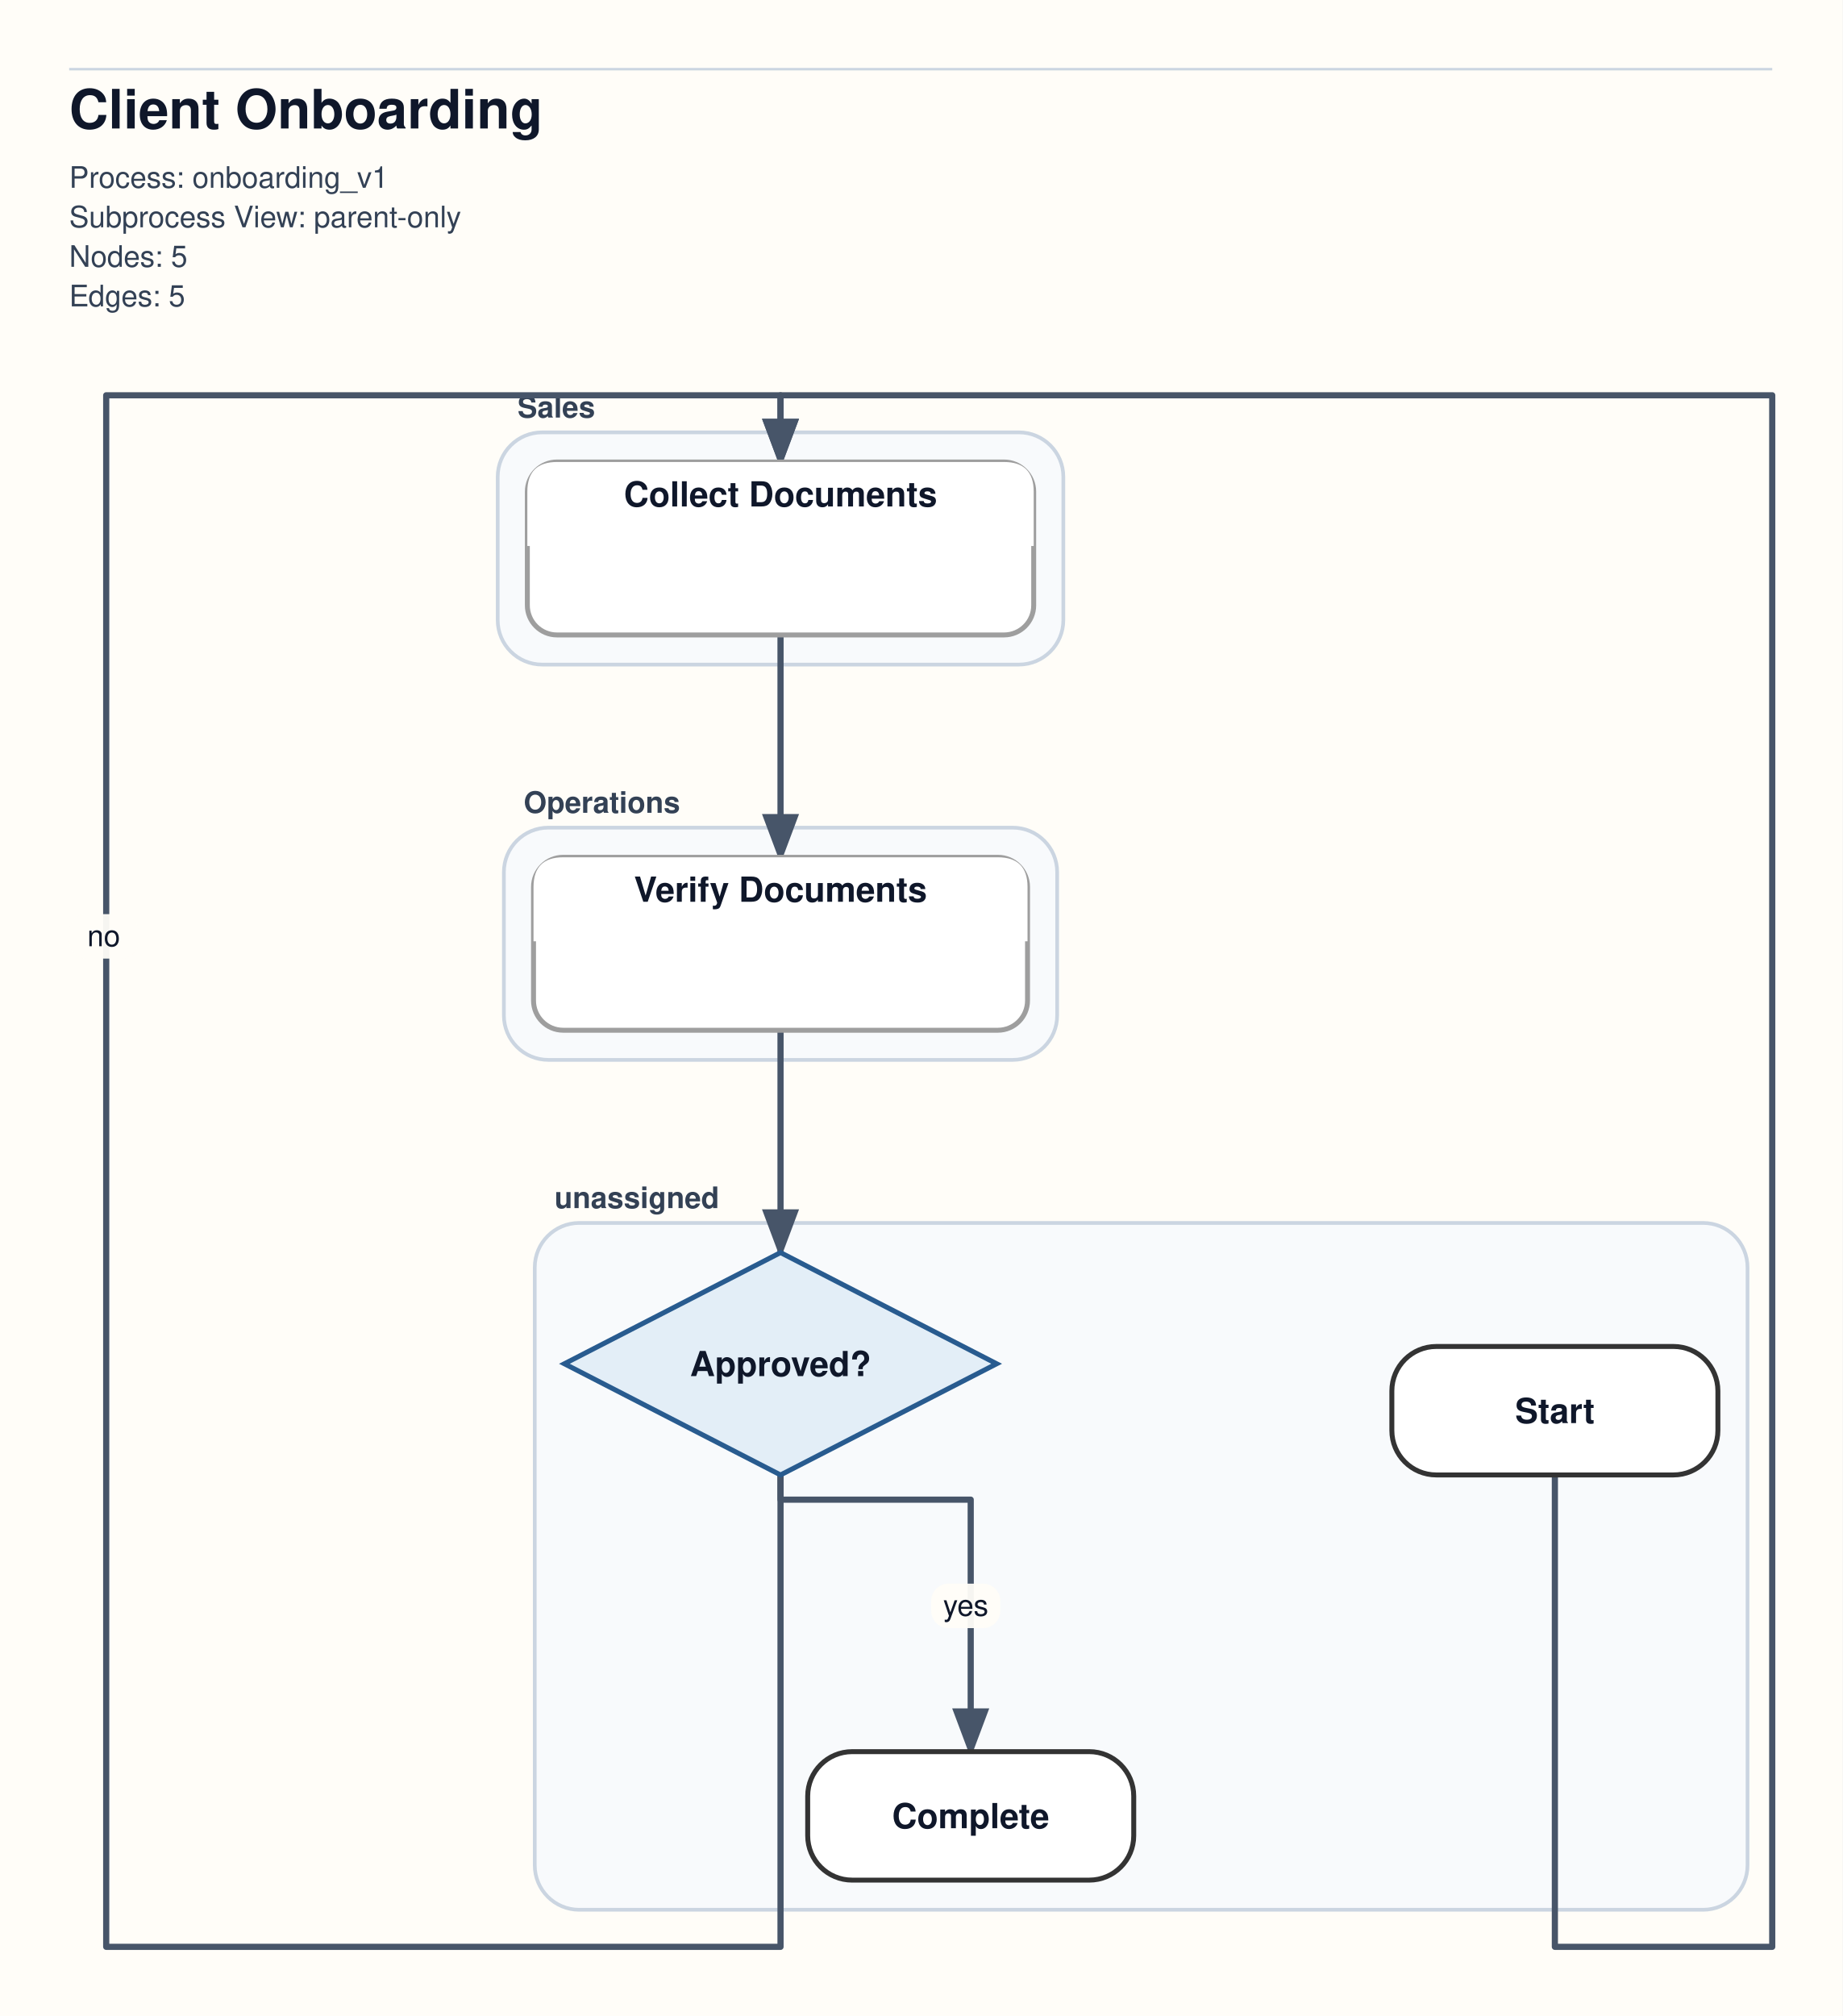
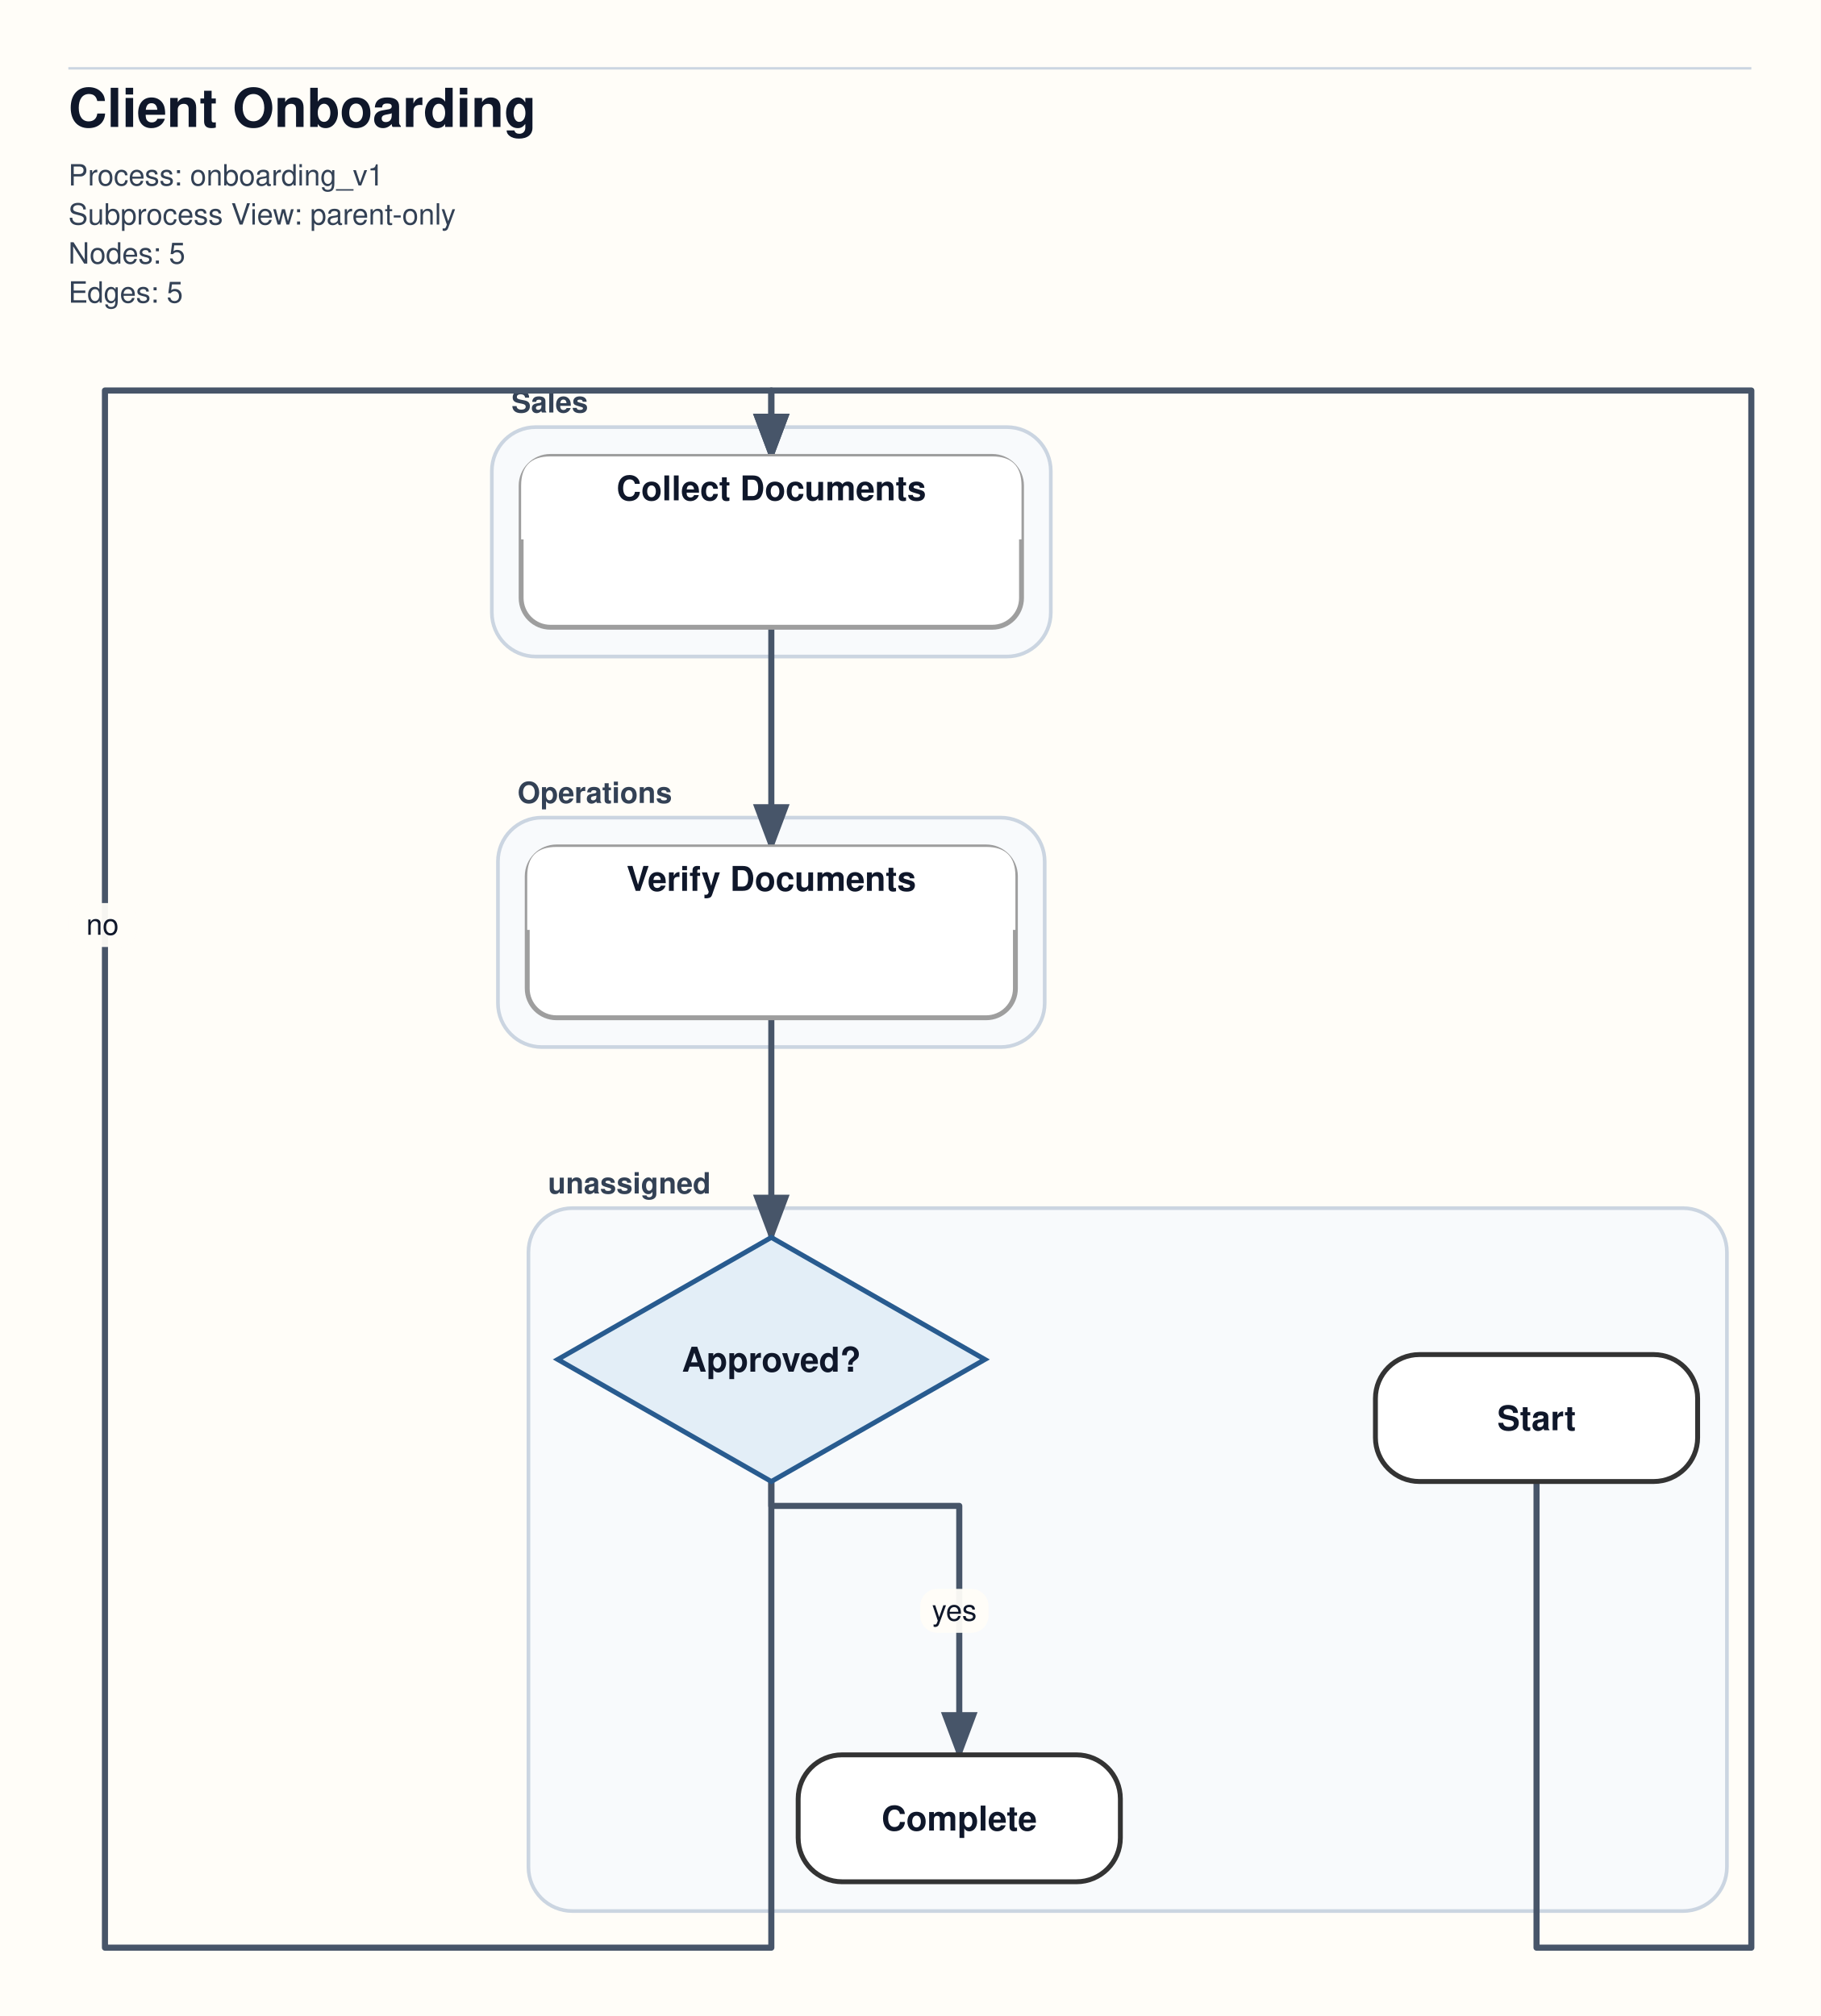
- <svg xmlns="http://www.w3.org/2000/svg" width="746" height="816" viewBox="0 0 746 816" data-flo-artifact-kind="svg" data-flo-backend="svg" data-flo-diagram="sppm" data-flo-layout-engine="elk" role="img" aria-labelledby="flo-svg-title flo-svg-description" data-sppm-publication-page-id="main-p1">
+ <svg xmlns="http://www.w3.org/2000/svg" width="746" height="826" viewBox="0 0 746 826" data-flo-artifact-kind="svg" data-flo-backend="svg" data-flo-diagram="sppm" data-flo-layout-engine="elk" role="img" aria-labelledby="flo-svg-title flo-svg-description" data-sppm-publication-page-id="main-p1">
  <defs>
    <marker id="flo-sppm-arrow" markerWidth="8" markerHeight="6" refX="7" refY="3" orient="auto" markerUnits="strokeWidth">
      <path d="M0,0 L8,3 L0,6 z" fill="#475569" />
    </marker>
    <marker id="flo-sppm-rework-arrow" markerWidth="8" markerHeight="6" refX="7" refY="3" orient="auto" markerUnits="strokeWidth">
      <path d="M0,0 L8,3 L0,6 z" fill="#b91c1c" />
    </marker>
  </defs>
  <rect width="100%" height="100%" fill="#fffdf8" />
  <g data-sppm-publication-band="header">
    <line x1="28.0" y1="28.0" x2="717.5" y2="28.0" stroke="#cbd5e1" stroke-width="1" />
    <text x="28.0" y="52.0" font-family="Helvetica" font-size="22" font-weight="700" fill="#0f172a">Client Onboarding</text>
    <text x="28.0" y="76.0" font-family="Helvetica" font-size="12" fill="#334155">Process: onboarding_v1</text>
    <text x="28.0" y="92.0" font-family="Helvetica" font-size="12" fill="#334155">Subprocess View: parent-only</text>
    <text x="28.0" y="108.0" font-family="Helvetica" font-size="12" fill="#334155">Nodes: 5</text>
    <text x="28.0" y="124.0" font-family="Helvetica" font-size="12" fill="#334155">Edges: 5</text>
  </g>
  <g transform="translate(28.0,148.0)">
    <g data-lane-id="sales">
      <rect x="173.5" y="27.0" width="229.0" height="94.0" rx="18" fill="#f8fafc" stroke="#cbd5e1" stroke-width="1.5" />
      <text x="181.5" y="21.0" font-family="Helvetica" font-size="12" font-weight="700" fill="#334155">Sales</text>
    </g>
    <g data-lane-id="ops">
      <rect x="176.0" y="187.0" width="224.0" height="94.0" rx="18" fill="#f8fafc" stroke="#cbd5e1" stroke-width="1.5" />
      <text x="184.0" y="181.0" font-family="Helvetica" font-size="12" font-weight="700" fill="#334155">Operations</text>
    </g>
    <g data-lane-id="unassigned">
-       <rect x="188.5" y="347.0" width="491.0" height="278.0" rx="18" fill="#f8fafc" stroke="#cbd5e1" stroke-width="1.5" />
+       <rect x="188.5" y="347.0" width="491.0" height="288.0" rx="18" fill="#f8fafc" stroke="#cbd5e1" stroke-width="1.5" />
      <text x="196.5" y="341.0" font-family="Helvetica" font-size="12" font-weight="700" fill="#334155">unassigned</text>
    </g>
    <g data-edge-source="approved" data-edge-target="collect_docs" data-edge-kind="direct">
-       <polyline points="288.0,449.0 288.0,640.0 15.0,640.0 15.0,12.0 288.0,12.0 288.0,39.0" fill="none" stroke="#475569" stroke-width="2.5" stroke-linecap="round" stroke-linejoin="round" marker-end="url(#flo-sppm-arrow)" />
+       <polyline points="288.0,459.0 288.0,650.0 15.0,650.0 15.0,12.0 288.0,12.0 288.0,39.0" fill="none" stroke="#475569" stroke-width="2.5" stroke-linecap="round" stroke-linejoin="round" marker-end="url(#flo-sppm-arrow)" />
      <rect x="0.0" y="222.0" width="28.0" height="18.0" rx="7" fill="#fffdf8" fill-opacity="0.95" />
      <text x="14.0" y="235.0" text-anchor="middle" font-family="Helvetica" font-size="12" fill="#0f172a">no</text>
    </g>
    <g data-edge-source="approved" data-edge-target="finish" data-edge-kind="direct">
-       <polyline points="288.0,449.0 288.0,459.0 365.0,459.0 365.0,561.0" fill="none" stroke="#475569" stroke-width="2.5" stroke-linecap="round" stroke-linejoin="round" marker-end="url(#flo-sppm-arrow)" />
-       <rect x="349.0" y="493.0" width="28.0" height="18.0" rx="7" fill="#fffdf8" fill-opacity="0.95" />
-       <text x="363.0" y="506.0" text-anchor="middle" font-family="Helvetica" font-size="12" fill="#0f172a">yes</text>
+       <polyline points="288.0,459.0 288.0,469.0 365.0,469.0 365.0,571.0" fill="none" stroke="#475569" stroke-width="2.5" stroke-linecap="round" stroke-linejoin="round" marker-end="url(#flo-sppm-arrow)" />
+       <rect x="349.0" y="503.0" width="28.0" height="18.0" rx="7" fill="#fffdf8" fill-opacity="0.95" />
+       <text x="363.0" y="516.0" text-anchor="middle" font-family="Helvetica" font-size="12" fill="#0f172a">yes</text>
    </g>
    <g data-edge-source="collect_docs" data-edge-target="verify" data-edge-kind="direct">
      <polyline points="288.0,109.0 288.0,199.0" fill="none" stroke="#475569" stroke-width="2.5" stroke-linecap="round" stroke-linejoin="round" marker-end="url(#flo-sppm-arrow)" />
    </g>
    <g data-edge-source="start" data-edge-target="collect_docs" data-edge-kind="direct">
-       <polyline points="601.5,449.0 601.5,640.0 689.5,640.0 689.5,12.0 288.0,12.0 288.0,39.0" fill="none" stroke="#475569" stroke-width="2.5" stroke-linecap="round" stroke-linejoin="round" marker-end="url(#flo-sppm-arrow)" />
+       <polyline points="601.5,459.0 601.5,650.0 689.5,650.0 689.5,12.0 288.0,12.0 288.0,39.0" fill="none" stroke="#475569" stroke-width="2.5" stroke-linecap="round" stroke-linejoin="round" marker-end="url(#flo-sppm-arrow)" />
    </g>
    <g data-edge-source="verify" data-edge-target="approved" data-edge-kind="direct">
      <polyline points="288.0,269.0 288.0,359.0" fill="none" stroke="#475569" stroke-width="2.5" stroke-linecap="round" stroke-linejoin="round" marker-end="url(#flo-sppm-arrow)" />
    </g>
    <g data-node-id="start" data-node-kind="start">
-       <rect x="535.5" y="397.0" width="132.0" height="52.0" rx="18" fill="#FFFFFF" stroke="#333333" stroke-width="2" />
-       <text x="601.5" y="428.0" text-anchor="middle" font-family="Helvetica" font-size="14" font-weight="600" fill="#0f172a">Start</text>
+       <rect x="535.5" y="407.0" width="132.0" height="52.0" rx="18" fill="#FFFFFF" stroke="#333333" stroke-width="2" />
+       <text x="601.5" y="438.0" text-anchor="middle" font-family="Helvetica" font-size="14" font-weight="600" fill="#0f172a">Start</text>
    </g>
    <g data-node-id="collect_docs" data-node-kind="task">
      <rect x="185.5" y="39.0" width="205.0" height="70.0" rx="12" fill="white" stroke="#9E9E9E" stroke-width="2" />
      <path data-node-header="top-rounded" d="M 197.5 39.0 L 378.5 39.0 Q 390.5 39.0 390.5 51.0 L 390.5 73.0 L 185.5 73.0 L 185.5 51.0 Q 185.5 39.0 197.5 39.0 Z" fill="#FFFFFF" stroke="none" />
      <text x="288.0" y="57.0" text-anchor="middle" font-family="Helvetica" font-size="14" font-weight="600" fill="#0f172a">Collect Documents</text>
    </g>
    <g data-node-id="verify" data-node-kind="task">
      <rect x="188.0" y="199.0" width="200.0" height="70.0" rx="12" fill="white" stroke="#9E9E9E" stroke-width="2" />
      <path data-node-header="top-rounded" d="M 200.0 199.0 L 376.0 199.0 Q 388.0 199.0 388.0 211.0 L 388.0 233.0 L 188.0 233.0 L 188.0 211.0 Q 188.0 199.0 200.0 199.0 Z" fill="#FFFFFF" stroke="none" />
      <text x="288.0" y="217.0" text-anchor="middle" font-family="Helvetica" font-size="14" font-weight="600" fill="#0f172a">Verify Documents</text>
    </g>
    <g data-node-id="approved" data-node-kind="decision">
-       <polygon points="288.0,359.0 375.5,404.0 288.0,449.0 200.5,404.0" fill="#E3EEF7" stroke="#285B8F" stroke-width="2" />
-       <text x="288.0" y="409.0" text-anchor="middle" font-family="Helvetica" font-size="14" font-weight="600" fill="#0f172a">Approved?</text>
+       <polygon points="288.0,359.0 375.5,409.0 288.0,459.0 200.5,409.0" fill="#E3EEF7" stroke="#285B8F" stroke-width="2" />
+       <text x="288.0" y="414.0" text-anchor="middle" font-family="Helvetica" font-size="14" font-weight="600" fill="#0f172a">Approved?</text>
    </g>
    <g data-node-id="finish" data-node-kind="end">
-       <rect x="299.0" y="561.0" width="132.0" height="52.0" rx="18" fill="#FFFFFF" stroke="#333333" stroke-width="2" />
-       <text x="365.0" y="592.0" text-anchor="middle" font-family="Helvetica" font-size="14" font-weight="600" fill="#0f172a">Complete</text>
+       <rect x="299.0" y="571.0" width="132.0" height="52.0" rx="18" fill="#FFFFFF" stroke="#333333" stroke-width="2" />
+       <text x="365.0" y="602.0" text-anchor="middle" font-family="Helvetica" font-size="14" font-weight="600" fill="#0f172a">Complete</text>
    </g>
  </g>
</svg>
